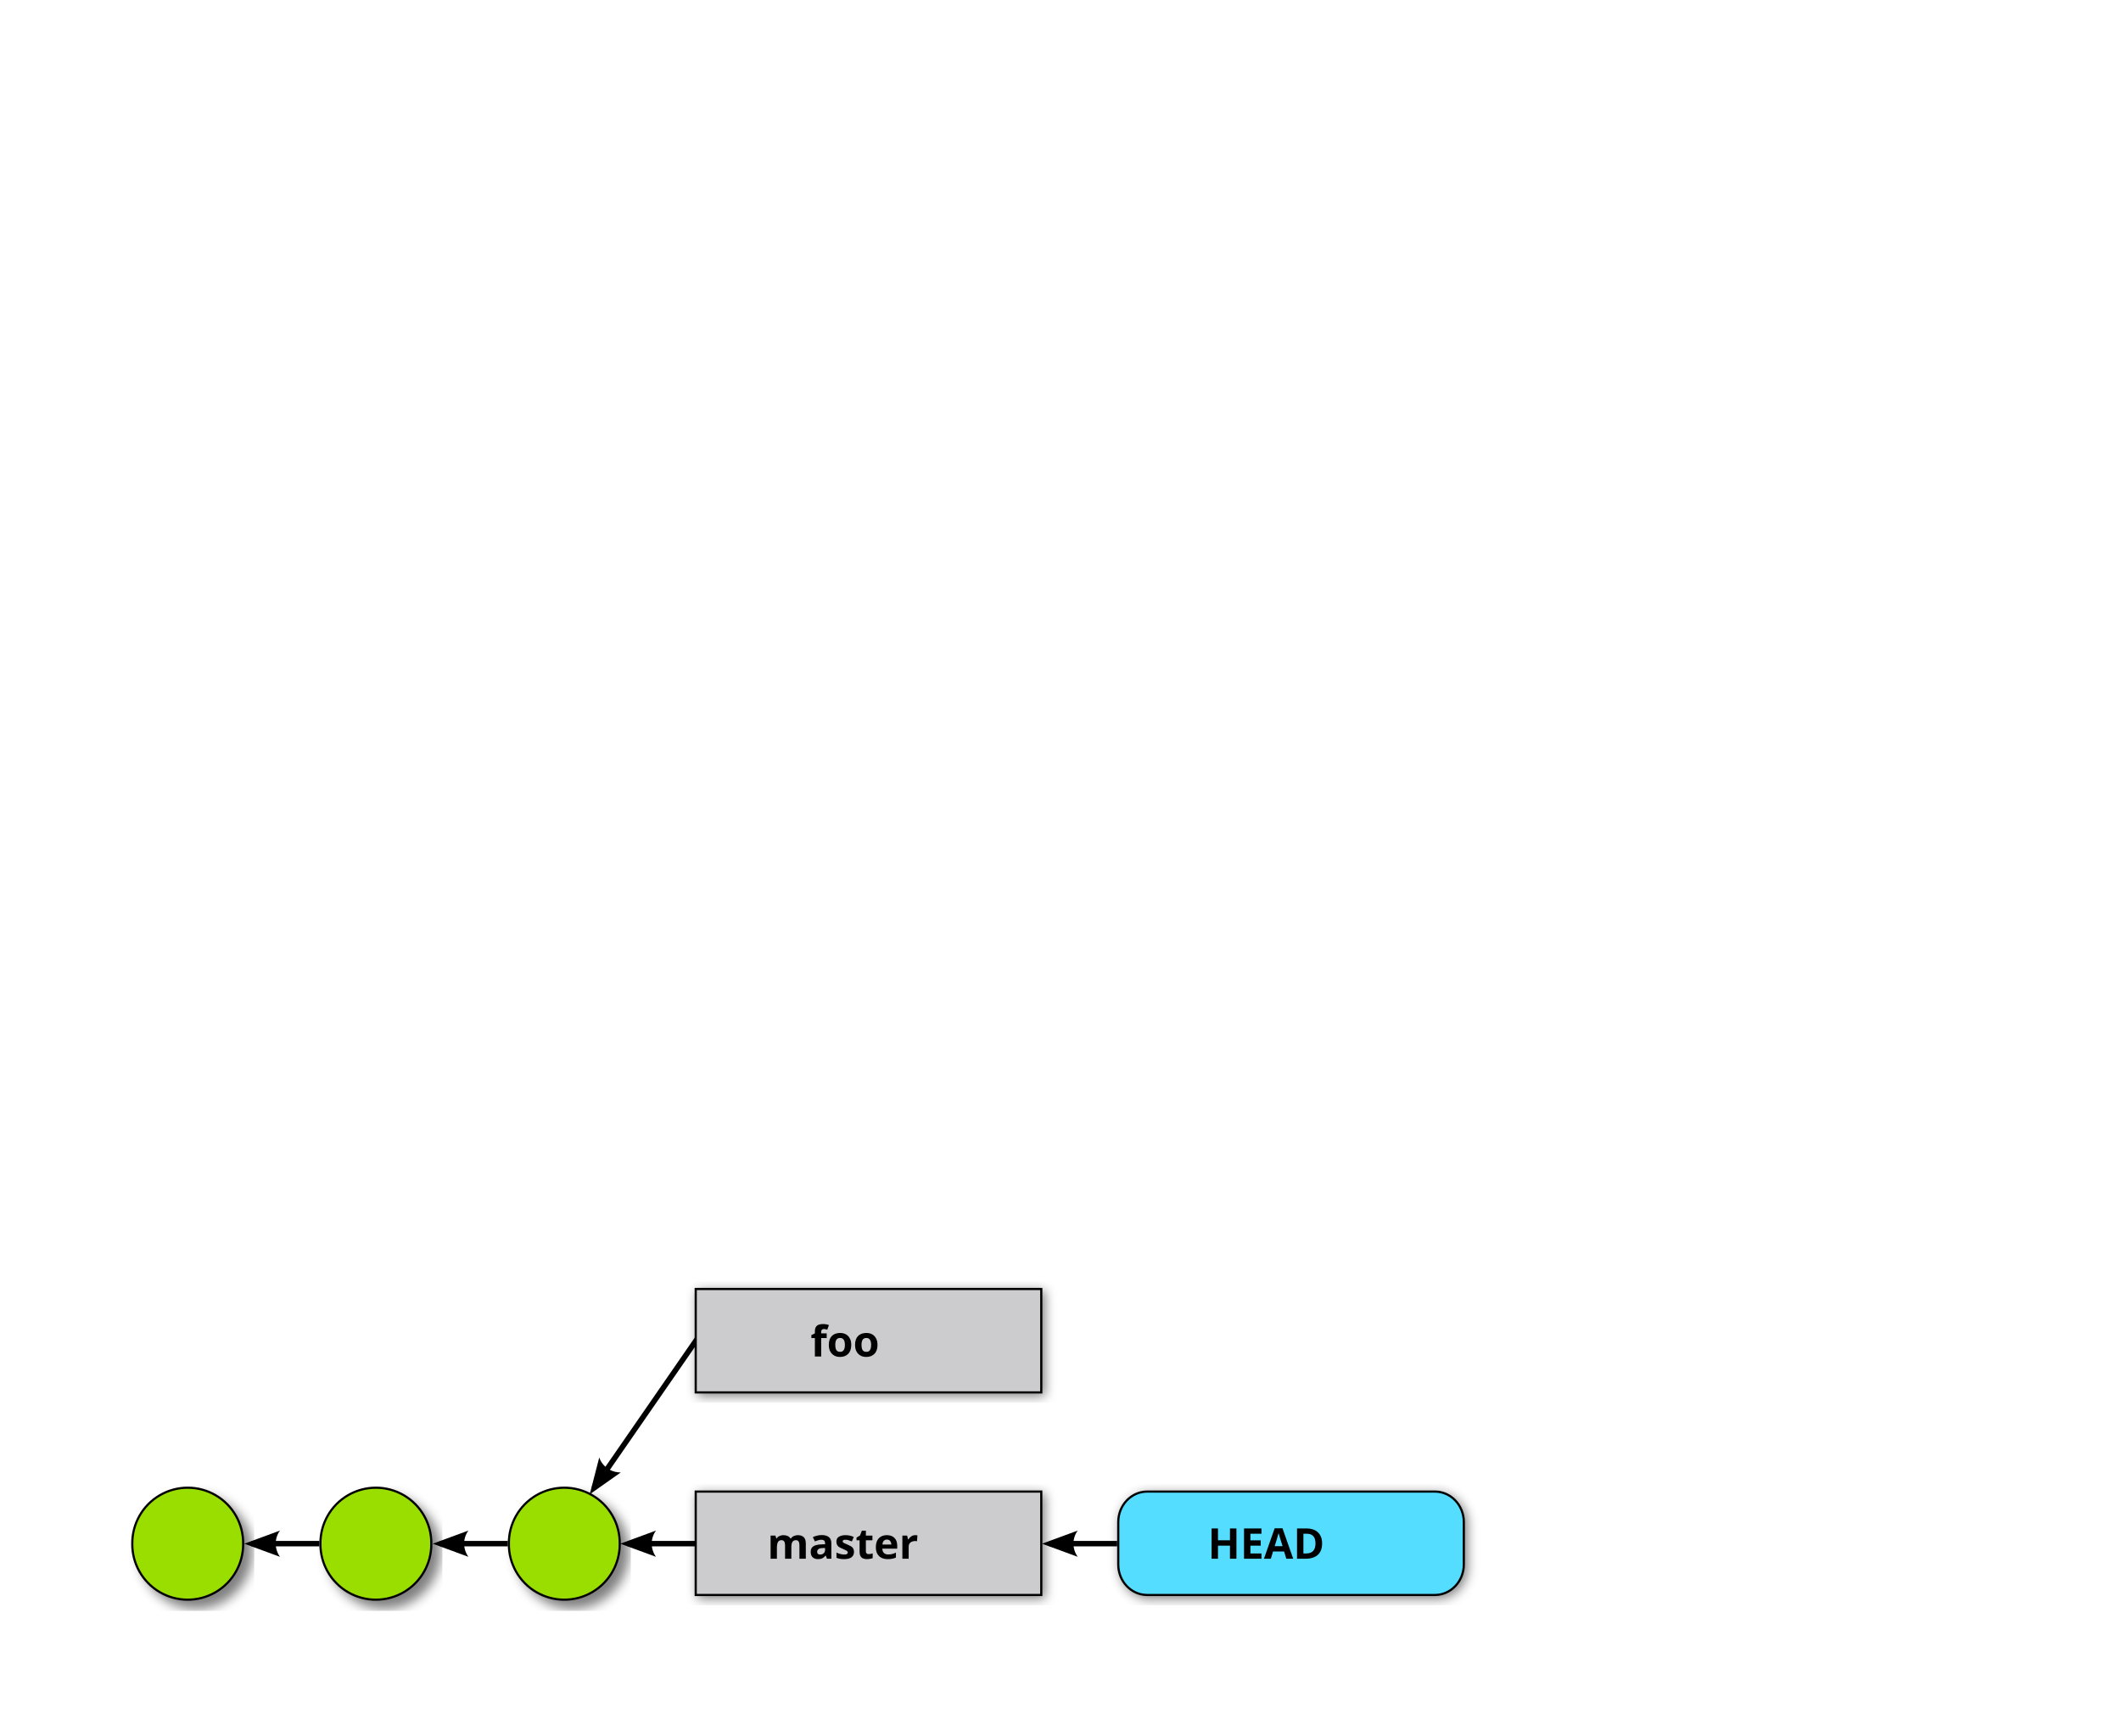
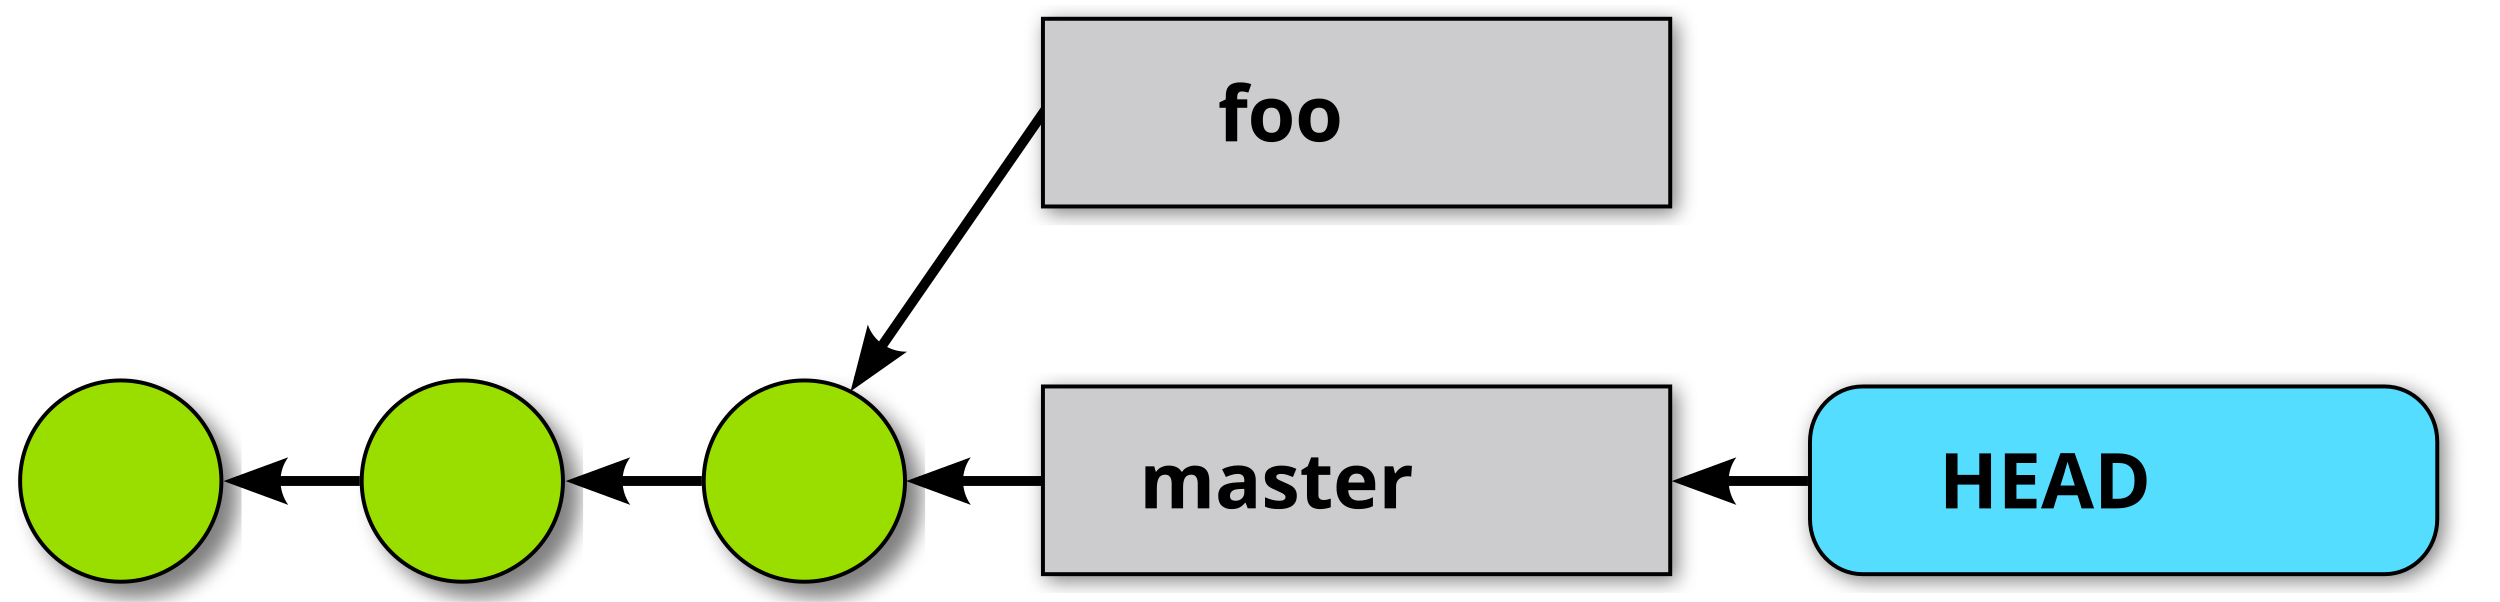
- <svg xmlns="http://www.w3.org/2000/svg" xmlns:ns1="http://www.openswatchbook.org/uri/2009/osb" width="389.764" height="318.898" id="svg2" version="1.1">
+ <svg xmlns="http://www.w3.org/2000/svg" xmlns:ns1="http://www.openswatchbook.org/uri/2009/osb" width="253.075" height="60.925" id="svg2" version="1.1">
  <defs id="defs4">
-     <marker orient="auto" refY="0.0" refX="0.0" id="Arrow2Mend" style="overflow:visible;">
-       <path id="path6502" style="fill-rule:evenodd;stroke-width:0.625;stroke-linejoin:round;" d="M 8.719,4.034 L -2.207,0.016 L 8.719,-4.002 C 6.973,-1.63 6.983,1.616 8.719,4.034 z " transform="scale(0.6) rotate(180) translate(0,0)" />
-     </marker>
-     <marker orient="auto" refY="0.0" refX="0.0" id="Arrow2Send" style="overflow:visible;">
-       <path id="path6508" style="fill-rule:evenodd;stroke-width:0.625;stroke-linejoin:round;" d="M 8.719,4.034 L -2.207,0.016 L 8.719,-4.002 C 6.973,-1.63 6.983,1.616 8.719,4.034 z " transform="scale(0.3) rotate(180) translate(-2.3,0)" />
+     <marker orient="auto" refY="0" refX="0" id="Arrow2Mend" style="overflow:visible">
+       <path id="path6502" style="fill-rule:evenodd;stroke-width:0.625;stroke-linejoin:round" d="M 8.719,4.034 -2.207,0.016 8.719,-4.002 c -1.745,2.372 -1.735,5.617 -6e-7,8.035 z" transform="scale(-0.6)" />
+     </marker>
+     <marker orient="auto" refY="0" refX="0" id="Arrow2Send" style="overflow:visible">
+       <path id="path6508" style="fill-rule:evenodd;stroke-width:0.625;stroke-linejoin:round" d="M 8.719,4.034 -2.207,0.016 8.719,-4.002 c -1.745,2.372 -1.735,5.617 -6e-7,8.035 z" transform="matrix(-0.3,0,0,-0.3,0.69,0)" />
    </marker>
    <marker style="overflow:visible" id="TriangleOutS" refX="0" refY="0" orient="auto">
-       <path transform="scale(0.2,0.2)" style="fill-rule:evenodd;stroke:#000000;stroke-width:1pt" d="m 5.77,0 -8.65,5 0,-10 8.65,5 z" id="path4184" />
+       <path transform="scale(0.2)" style="fill-rule:evenodd;stroke:#000000;stroke-width:1pt" d="M 5.77,0 -2.88,5 V -5 Z" id="path4184" />
    </marker>
    <marker style="overflow:visible" id="TriangleOutL" refX="0" refY="0" orient="auto">
-       <path transform="scale(0.8,0.8)" style="fill-rule:evenodd;stroke:#000000;stroke-width:1pt" d="m 5.77,0 -8.65,5 0,-10 8.65,5 z" id="path4178" />
+       <path transform="scale(0.8)" style="fill-rule:evenodd;stroke:#000000;stroke-width:1pt" d="M 5.77,0 -2.88,5 V -5 Z" id="path4178" />
    </marker>
    <marker style="overflow:visible" id="Arrow1Mend" refX="0" refY="0" orient="auto">
-       <path transform="matrix(-0.4,0,0,-0.4,-4,0)" style="fill-rule:evenodd;stroke:#000000;stroke-width:1pt" d="M 0,0 5,-5 -12.5,0 5,5 0,0 z" id="path4045" />
+       <path transform="matrix(-0.4,0,0,-0.4,-4,0)" style="fill-rule:evenodd;stroke:#000000;stroke-width:1pt" d="M 0,0 5,-5 -12.5,0 5,5 Z" id="path4045" />
    </marker>
    <marker style="overflow:visible" id="Arrow1Lend" refX="0" refY="0" orient="auto">
-       <path transform="matrix(-0.8,0,0,-0.8,-10,0)" style="fill-rule:evenodd;stroke:#000000;stroke-width:1pt" d="M 0,0 5,-5 -12.5,0 5,5 0,0 z" id="path4039" />
+       <path transform="matrix(-0.8,0,0,-0.8,-10,0)" style="fill-rule:evenodd;stroke:#000000;stroke-width:1pt" d="M 0,0 5,-5 -12.5,0 5,5 Z" id="path4039" />
    </marker>
    <marker style="overflow:visible" id="Arrow1Lstart" refX="0" refY="0" orient="auto">
-       <path transform="matrix(0.8,0,0,0.8,10,0)" style="fill-rule:evenodd;stroke:#000000;stroke-width:1pt" d="M 0,0 5,-5 -12.5,0 5,5 0,0 z" id="path4036" />
+       <path transform="matrix(0.8,0,0,0.8,10,0)" style="fill-rule:evenodd;stroke:#000000;stroke-width:1pt" d="M 0,0 5,-5 -12.5,0 5,5 Z" id="path4036" />
    </marker>
    <linearGradient ns1:paint="solid" id="linearGradient4513">
      <stop id="stop4515" offset="0" style="stop-color:#000000;stop-opacity:1;" />
    </linearGradient>
    <marker style="overflow:visible" id="Arrow2Lend" refX="0" refY="0" orient="auto">
      <path transform="matrix(-1.1,0,0,-1.1,-1.1,0)" d="M 8.719,4.034 -2.207,0.016 8.719,-4.002 c -1.745,2.372 -1.735,5.617 -6e-7,8.035 z" style="fill-rule:evenodd;stroke-width:0.625;stroke-linejoin:round" id="path4057" />
    </marker>
    <marker style="overflow:visible" id="Arrow2Lend-7" refX="0" refY="0" orient="auto">
      <path transform="matrix(-1.1,0,0,-1.1,-1.1,0)" d="M 8.719,4.034 -2.207,0.016 8.719,-4.002 c -1.745,2.372 -1.735,5.617 -6e-7,8.035 z" style="fill-rule:evenodd;stroke-width:0.625;stroke-linejoin:round" id="path4057-6" />
    </marker>
    <marker style="overflow:visible" id="TriangleOutS9" refX="0" refY="0" orient="auto">
-       <path transform="scale(0.2,0.2)" style="fill:#deaa87;fill-rule:evenodd;stroke:#deaa87;stroke-width:1pt" d="m 5.77,0 -8.65,5 0,-10 8.65,5 z" id="path6605" />
+       <path transform="scale(0.2)" style="fill:#deaa87;fill-rule:evenodd;stroke:#deaa87;stroke-width:1pt" d="M 5.77,0 -2.88,5 V -5 Z" id="path6605" />
    </marker>
    <marker orient="auto" refY="0" refX="0" id="Arrow2Mend-9" style="overflow:visible">
-       <path id="path6502-2" style="fill-rule:evenodd;stroke-width:0.625;stroke-linejoin:round" d="M 8.719,4.034 -2.207,0.016 8.719,-4.002 c -1.745,2.372 -1.735,5.617 -6e-7,8.035 z" transform="scale(-0.6,-0.6)" />
+       <path id="path6502-2" style="fill-rule:evenodd;stroke-width:0.625;stroke-linejoin:round" d="M 8.719,4.034 -2.207,0.016 8.719,-4.002 c -1.745,2.372 -1.735,5.617 -6e-7,8.035 z" transform="scale(-0.6)" />
    </marker>
    <marker orient="auto" refY="0" refX="0" id="marker3893" style="overflow:visible">
-       <path id="path3895" style="fill-rule:evenodd;stroke-width:0.625;stroke-linejoin:round" d="M 8.719,4.034 -2.207,0.016 8.719,-4.002 c -1.745,2.372 -1.735,5.617 -6e-7,8.035 z" transform="scale(-0.6,-0.6)" />
+       <path id="path3895" style="fill-rule:evenodd;stroke-width:0.625;stroke-linejoin:round" d="M 8.719,4.034 -2.207,0.016 8.719,-4.002 c -1.745,2.372 -1.735,5.617 -6e-7,8.035 z" transform="scale(-0.6)" />
    </marker>
    <marker orient="auto" refY="0" refX="0" id="marker3897" style="overflow:visible">
-       <path id="path3899" style="fill-rule:evenodd;stroke-width:0.625;stroke-linejoin:round" d="M 8.719,4.034 -2.207,0.016 8.719,-4.002 c -1.745,2.372 -1.735,5.617 -6e-7,8.035 z" transform="scale(-0.6,-0.6)" />
+       <path id="path3899" style="fill-rule:evenodd;stroke-width:0.625;stroke-linejoin:round" d="M 8.719,4.034 -2.207,0.016 8.719,-4.002 c -1.745,2.372 -1.735,5.617 -6e-7,8.035 z" transform="scale(-0.6)" />
    </marker>
    <marker orient="auto" refY="0" refX="0" id="marker3901" style="overflow:visible">
-       <path id="path3903" style="fill-rule:evenodd;stroke-width:0.625;stroke-linejoin:round" d="M 8.719,4.034 -2.207,0.016 8.719,-4.002 c -1.745,2.372 -1.735,5.617 -6e-7,8.035 z" transform="scale(-0.6,-0.6)" />
+       <path id="path3903" style="fill-rule:evenodd;stroke-width:0.625;stroke-linejoin:round" d="M 8.719,4.034 -2.207,0.016 8.719,-4.002 c -1.745,2.372 -1.735,5.617 -6e-7,8.035 z" transform="scale(-0.6)" />
    </marker>
    <marker orient="auto" refY="0" refX="0" id="marker3917" style="overflow:visible">
-       <path id="path3919" style="fill-rule:evenodd;stroke-width:0.625;stroke-linejoin:round" d="M 8.719,4.034 -2.207,0.016 8.719,-4.002 c -1.745,2.372 -1.735,5.617 -6e-7,8.035 z" transform="scale(-0.6,-0.6)" />
+       <path id="path3919" style="fill-rule:evenodd;stroke-width:0.625;stroke-linejoin:round" d="M 8.719,4.034 -2.207,0.016 8.719,-4.002 c -1.745,2.372 -1.735,5.617 -6e-7,8.035 z" transform="scale(-0.6)" />
    </marker>
    <marker orient="auto" refY="0" refX="0" id="marker3921" style="overflow:visible">
-       <path id="path3923" style="fill-rule:evenodd;stroke-width:0.625;stroke-linejoin:round" d="M 8.719,4.034 -2.207,0.016 8.719,-4.002 c -1.745,2.372 -1.735,5.617 -6e-7,8.035 z" transform="scale(-0.6,-0.6)" />
+       <path id="path3923" style="fill-rule:evenodd;stroke-width:0.625;stroke-linejoin:round" d="M 8.719,4.034 -2.207,0.016 8.719,-4.002 c -1.745,2.372 -1.735,5.617 -6e-7,8.035 z" transform="scale(-0.6)" />
    </marker>
    <marker orient="auto" refY="0" refX="0" id="marker3925" style="overflow:visible">
-       <path id="path3927" style="fill-rule:evenodd;stroke-width:0.625;stroke-linejoin:round" d="M 8.719,4.034 -2.207,0.016 8.719,-4.002 c -1.745,2.372 -1.735,5.617 -6e-7,8.035 z" transform="scale(-0.6,-0.6)" />
+       <path id="path3927" style="fill-rule:evenodd;stroke-width:0.625;stroke-linejoin:round" d="M 8.719,4.034 -2.207,0.016 8.719,-4.002 c -1.745,2.372 -1.735,5.617 -6e-7,8.035 z" transform="scale(-0.6)" />
    </marker>
    <marker orient="auto" refY="0" refX="0" id="marker3929" style="overflow:visible">
-       <path id="path3931" style="fill-rule:evenodd;stroke-width:0.625;stroke-linejoin:round" d="M 8.719,4.034 -2.207,0.016 8.719,-4.002 c -1.745,2.372 -1.735,5.617 -6e-7,8.035 z" transform="scale(-0.6,-0.6)" />
-     </marker>
-     <filter color-interpolation-filters="sRGB" id="filter5995-5-2">
+       <path id="path3931" style="fill-rule:evenodd;stroke-width:0.625;stroke-linejoin:round" d="M 8.719,4.034 -2.207,0.016 8.719,-4.002 c -1.745,2.372 -1.735,5.617 -6e-7,8.035 z" transform="scale(-0.6)" />
+     </marker>
+     <filter id="filter5995-5-2" style="color-interpolation-filters:sRGB">
      <feFlood flood-opacity="0.5" flood-color="rgb(0,0,0)" result="flood" id="feFlood5997-8-4" />
      <feComposite in="flood" in2="SourceGraphic" operator="in" result="composite1" id="feComposite5999-9-0" />
      <feGaussianBlur stdDeviation="1" result="blur" id="feGaussianBlur6001-2-1" />
      <feOffset dx="1.5" dy="1.5" result="offset" id="feOffset6003-8-4" />
      <feComposite in="SourceGraphic" in2="offset" operator="over" result="composite2" id="feComposite6005-6-2" />
    </filter>
-     <filter color-interpolation-filters="sRGB" id="filter5995-5-2-4">
+     <filter id="filter5995-5-2-4" style="color-interpolation-filters:sRGB">
      <feFlood flood-opacity="0.5" flood-color="rgb(0,0,0)" result="flood" id="feFlood5997-8-4-2" />
      <feComposite in="flood" in2="SourceGraphic" operator="in" result="composite1" id="feComposite5999-9-0-2" />
      <feGaussianBlur stdDeviation="1" result="blur" id="feGaussianBlur6001-2-1-6" />
      <feOffset dx="1.5" dy="1.5" result="offset" id="feOffset6003-8-4-2" />
      <feComposite in="SourceGraphic" in2="offset" operator="over" result="composite2" id="feComposite6005-6-2-6" />
    </filter>
-     <filter color-interpolation-filters="sRGB" id="filter5995-5-2-4-5">
+     <filter id="filter5995-5-2-4-5" style="color-interpolation-filters:sRGB">
      <feFlood flood-opacity="0.5" flood-color="rgb(0,0,0)" result="flood" id="feFlood5997-8-4-2-9" />
      <feComposite in="flood" in2="SourceGraphic" operator="in" result="composite1" id="feComposite5999-9-0-2-3" />
      <feGaussianBlur stdDeviation="1" result="blur" id="feGaussianBlur6001-2-1-6-5" />
      <feOffset dx="1.5" dy="1.5" result="offset" id="feOffset6003-8-4-2-0" />
      <feComposite in="SourceGraphic" in2="offset" operator="over" result="composite2" id="feComposite6005-6-2-6-7" />
    </filter>
-     <filter color-interpolation-filters="sRGB" id="filter5995-5-2-4-57">
+     <filter id="filter5995-5-2-4-57" style="color-interpolation-filters:sRGB">
      <feFlood flood-opacity="0.5" flood-color="rgb(0,0,0)" result="flood" id="feFlood5997-8-4-2-1" />
      <feComposite in="flood" in2="SourceGraphic" operator="in" result="composite1" id="feComposite5999-9-0-2-7" />
      <feGaussianBlur stdDeviation="1" result="blur" id="feGaussianBlur6001-2-1-6-9" />
      <feOffset dx="1.5" dy="1.5" result="offset" id="feOffset6003-8-4-2-09" />
      <feComposite in="SourceGraphic" in2="offset" operator="over" result="composite2" id="feComposite6005-6-2-6-8" />
    </filter>
-     <filter color-interpolation-filters="sRGB" id="filter23421" width="1.2" x="-0.1">
+     <filter id="filter23421" width="1.2" x="-0.1" style="color-interpolation-filters:sRGB">
      <feFlood flood-opacity="0.5" flood-color="rgb(0,0,0)" result="flood" id="feFlood23423" />
      <feComposite in="flood" in2="SourceGraphic" operator="in" result="composite1" id="feComposite23425" />
      <feGaussianBlur stdDeviation="1" result="blur" id="feGaussianBlur23427" />
      <feOffset dx="0.5" dy="0.5" result="offset" id="feOffset23429" />
      <feComposite in="SourceGraphic" in2="offset" operator="over" result="composite2" id="feComposite23431" />
    </filter>
-     <filter color-interpolation-filters="sRGB" id="filter23421-7" width="1.2" x="-0.1">
+     <filter id="filter23421-7" width="1.2" x="-0.1" style="color-interpolation-filters:sRGB">
      <feFlood flood-opacity="0.5" flood-color="rgb(0,0,0)" result="flood" id="feFlood23423-1" />
      <feComposite in="flood" in2="SourceGraphic" operator="in" result="composite1" id="feComposite23425-1" />
      <feGaussianBlur stdDeviation="1" result="blur" id="feGaussianBlur23427-9" />
      <feOffset dx="0.5" dy="0.5" result="offset" id="feOffset23429-3" />
      <feComposite in="SourceGraphic" in2="offset" operator="over" result="composite2" id="feComposite23431-9" />
    </filter>
-     <filter color-interpolation-filters="sRGB" id="filter5995-5-2-4-3">
+     <filter id="filter5995-5-2-4-3" style="color-interpolation-filters:sRGB">
      <feFlood flood-opacity="0.5" flood-color="rgb(0,0,0)" result="flood" id="feFlood5997-8-4-2-5" />
      <feComposite in="flood" in2="SourceGraphic" operator="in" result="composite1" id="feComposite5999-9-0-2-8" />
      <feGaussianBlur stdDeviation="1" result="blur" id="feGaussianBlur6001-2-1-6-6" />
      <feOffset dx="1.5" dy="1.5" result="offset" id="feOffset6003-8-4-2-4" />
      <feComposite in="SourceGraphic" in2="offset" operator="over" result="composite2" id="feComposite6005-6-2-6-0" />
    </filter>
-     <filter color-interpolation-filters="sRGB" id="filter5995-5-2-4-3-6">
+     <filter id="filter5995-5-2-4-3-6" style="color-interpolation-filters:sRGB">
      <feFlood flood-opacity="0.5" flood-color="rgb(0,0,0)" result="flood" id="feFlood5997-8-4-2-5-7" />
      <feComposite in="flood" in2="SourceGraphic" operator="in" result="composite1" id="feComposite5999-9-0-2-8-5" />
      <feGaussianBlur stdDeviation="1" result="blur" id="feGaussianBlur6001-2-1-6-6-9" />
      <feOffset dx="1.5" dy="1.5" result="offset" id="feOffset6003-8-4-2-4-3" />
      <feComposite in="SourceGraphic" in2="offset" operator="over" result="composite2" id="feComposite6005-6-2-6-0-6" />
    </filter>
-     <filter color-interpolation-filters="sRGB" id="filter5995-5-2-4-3-7">
+     <filter id="filter5995-5-2-4-3-7" style="color-interpolation-filters:sRGB">
      <feFlood flood-opacity="0.5" flood-color="rgb(0,0,0)" result="flood" id="feFlood5997-8-4-2-5-1" />
      <feComposite in="flood" in2="SourceGraphic" operator="in" result="composite1" id="feComposite5999-9-0-2-8-4" />
      <feGaussianBlur stdDeviation="1" result="blur" id="feGaussianBlur6001-2-1-6-6-0" />
      <feOffset dx="1.5" dy="1.5" result="offset" id="feOffset6003-8-4-2-4-0" />
      <feComposite in="SourceGraphic" in2="offset" operator="over" result="composite2" id="feComposite6005-6-2-6-0-5" />
    </filter>
-     <filter color-interpolation-filters="sRGB" id="filter5995-5-2-4-9">
+     <filter id="filter5995-5-2-4-9" style="color-interpolation-filters:sRGB">
      <feFlood flood-opacity="0.5" flood-color="rgb(0,0,0)" result="flood" id="feFlood5997-8-4-2-3" />
      <feComposite in="flood" in2="SourceGraphic" operator="in" result="composite1" id="feComposite5999-9-0-2-0" />
      <feGaussianBlur stdDeviation="1" result="blur" id="feGaussianBlur6001-2-1-6-95" />
      <feOffset dx="1.5" dy="1.5" result="offset" id="feOffset6003-8-4-2-1" />
      <feComposite in="SourceGraphic" in2="offset" operator="over" result="composite2" id="feComposite6005-6-2-6-80" />
    </filter>
-     <filter color-interpolation-filters="sRGB" id="filter23421-4" width="1.2" x="-0.1">
+     <filter id="filter23421-4" width="1.2" x="-0.1" style="color-interpolation-filters:sRGB">
      <feFlood flood-opacity="0.5" flood-color="rgb(0,0,0)" result="flood" id="feFlood23423-9" />
      <feComposite in="flood" in2="SourceGraphic" operator="in" result="composite1" id="feComposite23425-3" />
      <feGaussianBlur stdDeviation="1" result="blur" id="feGaussianBlur23427-2" />
      <feOffset dx="0.5" dy="0.5" result="offset" id="feOffset23429-5" />
      <feComposite in="SourceGraphic" in2="offset" operator="over" result="composite2" id="feComposite23431-3" />
    </filter>
-     <filter color-interpolation-filters="sRGB" id="filter23421-1" width="1.2" x="-0.1">
+     <filter id="filter23421-1" width="1.2" x="-0.1" style="color-interpolation-filters:sRGB">
      <feFlood flood-opacity="0.5" flood-color="rgb(0,0,0)" result="flood" id="feFlood23423-11" />
      <feComposite in="flood" in2="SourceGraphic" operator="in" result="composite1" id="feComposite23425-16" />
      <feGaussianBlur stdDeviation="1" result="blur" id="feGaussianBlur23427-98" />
      <feOffset dx="0.5" dy="0.5" result="offset" id="feOffset23429-32" />
      <feComposite in="SourceGraphic" in2="offset" operator="over" result="composite2" id="feComposite23431-4" />
    </filter>
-     <filter color-interpolation-filters="sRGB" id="filter23421-3" width="1.2" x="-0.1">
+     <filter id="filter23421-3" width="1.2" x="-0.1" style="color-interpolation-filters:sRGB">
      <feFlood flood-opacity="0.5" flood-color="rgb(0,0,0)" result="flood" id="feFlood23423-96" />
      <feComposite in="flood" in2="SourceGraphic" operator="in" result="composite1" id="feComposite23425-4" />
      <feGaussianBlur stdDeviation="1" result="blur" id="feGaussianBlur23427-5" />
      <feOffset dx="0.5" dy="0.5" result="offset" id="feOffset23429-6" />
      <feComposite in="SourceGraphic" in2="offset" operator="over" result="composite2" id="feComposite23431-30" />
    </filter>
-     <filter color-interpolation-filters="sRGB" id="filter23421-7-2" width="1.2" x="-0.1">
+     <filter id="filter23421-7-2" width="1.2" x="-0.1" style="color-interpolation-filters:sRGB">
      <feFlood flood-opacity="0.5" flood-color="rgb(0,0,0)" result="flood" id="feFlood23423-1-0" />
      <feComposite in="flood" in2="SourceGraphic" operator="in" result="composite1" id="feComposite23425-1-1" />
      <feGaussianBlur stdDeviation="1" result="blur" id="feGaussianBlur23427-9-6" />
      <feOffset dx="0.5" dy="0.5" result="offset" id="feOffset23429-3-6" />
      <feComposite in="SourceGraphic" in2="offset" operator="over" result="composite2" id="feComposite23431-9-3" />
    </filter>
-     <filter color-interpolation-filters="sRGB" id="filter23421-7-8" width="1.2" x="-0.1">
+     <filter id="filter23421-7-8" width="1.2" x="-0.1" style="color-interpolation-filters:sRGB">
      <feFlood flood-opacity="0.5" flood-color="rgb(0,0,0)" result="flood" id="feFlood23423-1-8" />
      <feComposite in="flood" in2="SourceGraphic" operator="in" result="composite1" id="feComposite23425-1-5" />
      <feGaussianBlur stdDeviation="1" result="blur" id="feGaussianBlur23427-9-60" />
      <feOffset dx="0.5" dy="0.5" result="offset" id="feOffset23429-3-60" />
      <feComposite in="SourceGraphic" in2="offset" operator="over" result="composite2" id="feComposite23431-9-32" />
    </filter>
-     <filter color-interpolation-filters="sRGB" id="filter23421-7-1" width="1.2" x="-0.1">
+     <filter id="filter23421-7-1" width="1.2" x="-0.1" style="color-interpolation-filters:sRGB">
      <feFlood flood-opacity="0.5" flood-color="rgb(0,0,0)" result="flood" id="feFlood23423-1-5" />
      <feComposite in="flood" in2="SourceGraphic" operator="in" result="composite1" id="feComposite23425-1-4" />
      <feGaussianBlur stdDeviation="1" result="blur" id="feGaussianBlur23427-9-7" />
      <feOffset dx="0.5" dy="0.5" result="offset" id="feOffset23429-3-8" />
      <feComposite in="SourceGraphic" in2="offset" operator="over" result="composite2" id="feComposite23431-9-9" />
    </filter>
-     <filter color-interpolation-filters="sRGB" id="filter23421-7-5" width="1.2" x="-0.1">
+     <filter id="filter23421-7-5" width="1.2" x="-0.1" style="color-interpolation-filters:sRGB">
      <feFlood flood-opacity="0.5" flood-color="rgb(0,0,0)" result="flood" id="feFlood23423-1-3" />
      <feComposite in="flood" in2="SourceGraphic" operator="in" result="composite1" id="feComposite23425-1-13" />
      <feGaussianBlur stdDeviation="1" result="blur" id="feGaussianBlur23427-9-73" />
      <feOffset dx="0.5" dy="0.5" result="offset" id="feOffset23429-3-3" />
      <feComposite in="SourceGraphic" in2="offset" operator="over" result="composite2" id="feComposite23431-9-1" />
    </filter>
-     <filter color-interpolation-filters="sRGB" id="filter23421-7-6" width="1.2" x="-0.1">
+     <filter id="filter23421-7-6" width="1.2" x="-0.1" style="color-interpolation-filters:sRGB">
      <feFlood flood-opacity="0.5" flood-color="rgb(0,0,0)" result="flood" id="feFlood23423-1-9" />
      <feComposite in="flood" in2="SourceGraphic" operator="in" result="composite1" id="feComposite23425-1-2" />
      <feGaussianBlur stdDeviation="1" result="blur" id="feGaussianBlur23427-9-9" />
      <feOffset dx="0.5" dy="0.5" result="offset" id="feOffset23429-3-1" />
      <feComposite in="SourceGraphic" in2="offset" operator="over" result="composite2" id="feComposite23431-9-30" />
    </filter>
-     <filter color-interpolation-filters="sRGB" id="filter23421-7-9" width="1.2" x="-0.1">
+     <filter id="filter23421-7-9" width="1.2" x="-0.1" style="color-interpolation-filters:sRGB">
      <feFlood flood-opacity="0.5" flood-color="rgb(0,0,0)" result="flood" id="feFlood23423-1-2" />
      <feComposite in="flood" in2="SourceGraphic" operator="in" result="composite1" id="feComposite23425-1-21" />
      <feGaussianBlur stdDeviation="1" result="blur" id="feGaussianBlur23427-9-5" />
      <feOffset dx="0.5" dy="0.5" result="offset" id="feOffset23429-3-63" />
      <feComposite in="SourceGraphic" in2="offset" operator="over" result="composite2" id="feComposite23431-9-8" />
    </filter>
-     <filter color-interpolation-filters="sRGB" id="filter23421-7-9-0" width="1.2" x="-0.1">
+     <filter id="filter23421-7-9-0" width="1.2" x="-0.1" style="color-interpolation-filters:sRGB">
      <feFlood flood-opacity="0.5" flood-color="rgb(0,0,0)" result="flood" id="feFlood23423-1-2-8" />
      <feComposite in="flood" in2="SourceGraphic" operator="in" result="composite1" id="feComposite23425-1-21-9" />
      <feGaussianBlur stdDeviation="1" result="blur" id="feGaussianBlur23427-9-5-6" />
      <feOffset dx="0.5" dy="0.5" result="offset" id="feOffset23429-3-63-7" />
      <feComposite in="SourceGraphic" in2="offset" operator="over" result="composite2" id="feComposite23431-9-8-7" />
    </filter>
-     <filter color-interpolation-filters="sRGB" id="filter23421-3-8" width="1.2" x="-0.1">
+     <filter id="filter23421-3-8" width="1.2" x="-0.1" style="color-interpolation-filters:sRGB">
      <feFlood flood-opacity="0.5" flood-color="rgb(0,0,0)" result="flood" id="feFlood23423-96-0" />
      <feComposite in="flood" in2="SourceGraphic" operator="in" result="composite1" id="feComposite23425-4-7" />
      <feGaussianBlur stdDeviation="1" result="blur" id="feGaussianBlur23427-5-3" />
      <feOffset dx="0.5" dy="0.5" result="offset" id="feOffset23429-6-2" />
      <feComposite in="SourceGraphic" in2="offset" operator="over" result="composite2" id="feComposite23431-30-8" />
    </filter>
-     <filter color-interpolation-filters="sRGB" id="filter5995-5-2-5">
+     <filter id="filter5995-5-2-5" style="color-interpolation-filters:sRGB">
      <feFlood flood-opacity="0.5" flood-color="rgb(0,0,0)" result="flood" id="feFlood5997-8-4-4" />
      <feComposite in="flood" in2="SourceGraphic" operator="in" result="composite1" id="feComposite5999-9-0-6" />
      <feGaussianBlur stdDeviation="1" result="blur" id="feGaussianBlur6001-2-1-1" />
      <feOffset dx="1.5" dy="1.5" result="offset" id="feOffset6003-8-4-0" />
      <feComposite in="SourceGraphic" in2="offset" operator="over" result="composite2" id="feComposite6005-6-2-5" />
    </filter>
-     <filter color-interpolation-filters="sRGB" id="filter5995-5-2-5-9">
+     <filter id="filter5995-5-2-5-9" style="color-interpolation-filters:sRGB">
      <feFlood flood-opacity="0.5" flood-color="rgb(0,0,0)" result="flood" id="feFlood5997-8-4-4-2" />
      <feComposite in="flood" in2="SourceGraphic" operator="in" result="composite1" id="feComposite5999-9-0-6-9" />
      <feGaussianBlur stdDeviation="1" result="blur" id="feGaussianBlur6001-2-1-1-8" />
      <feOffset dx="1.5" dy="1.5" result="offset" id="feOffset6003-8-4-0-7" />
      <feComposite in="SourceGraphic" in2="offset" operator="over" result="composite2" id="feComposite6005-6-2-5-7" />
    </filter>
-     <filter color-interpolation-filters="sRGB" id="filter5995-5-2-5-1">
+     <filter id="filter5995-5-2-5-1" style="color-interpolation-filters:sRGB">
      <feFlood flood-opacity="0.5" flood-color="rgb(0,0,0)" result="flood" id="feFlood5997-8-4-4-20" />
      <feComposite in="flood" in2="SourceGraphic" operator="in" result="composite1" id="feComposite5999-9-0-6-5" />
      <feGaussianBlur stdDeviation="1" result="blur" id="feGaussianBlur6001-2-1-1-5" />
      <feOffset dx="1.5" dy="1.5" result="offset" id="feOffset6003-8-4-0-9" />
      <feComposite in="SourceGraphic" in2="offset" operator="over" result="composite2" id="feComposite6005-6-2-5-6" />
    </filter>
-     <filter color-interpolation-filters="sRGB" id="filter5995-5-2-5-2">
+     <filter id="filter5995-5-2-5-2" style="color-interpolation-filters:sRGB">
      <feFlood flood-opacity="0.5" flood-color="rgb(0,0,0)" result="flood" id="feFlood5997-8-4-4-5" />
      <feComposite in="flood" in2="SourceGraphic" operator="in" result="composite1" id="feComposite5999-9-0-6-0" />
      <feGaussianBlur stdDeviation="1" result="blur" id="feGaussianBlur6001-2-1-1-4" />
      <feOffset dx="1.5" dy="1.5" result="offset" id="feOffset6003-8-4-0-74" />
      <feComposite in="SourceGraphic" in2="offset" operator="over" result="composite2" id="feComposite6005-6-2-5-1" />
    </filter>
-     <filter color-interpolation-filters="sRGB" id="filter5995-5-2-5-5">
+     <filter id="filter5995-5-2-5-5" style="color-interpolation-filters:sRGB">
      <feFlood flood-opacity="0.5" flood-color="rgb(0,0,0)" result="flood" id="feFlood5997-8-4-4-8" />
      <feComposite in="flood" in2="SourceGraphic" operator="in" result="composite1" id="feComposite5999-9-0-6-8" />
      <feGaussianBlur stdDeviation="1" result="blur" id="feGaussianBlur6001-2-1-1-1" />
      <feOffset dx="1.5" dy="1.5" result="offset" id="feOffset6003-8-4-0-0" />
      <feComposite in="SourceGraphic" in2="offset" operator="over" result="composite2" id="feComposite6005-6-2-5-16" />
    </filter>
-     <filter color-interpolation-filters="sRGB" id="filter5995-5-2-5-0">
+     <filter id="filter5995-5-2-5-0" style="color-interpolation-filters:sRGB">
      <feFlood flood-opacity="0.5" flood-color="rgb(0,0,0)" result="flood" id="feFlood5997-8-4-4-0" />
      <feComposite in="flood" in2="SourceGraphic" operator="in" result="composite1" id="feComposite5999-9-0-6-6" />
      <feGaussianBlur stdDeviation="1" result="blur" id="feGaussianBlur6001-2-1-1-9" />
      <feOffset dx="1.5" dy="1.5" result="offset" id="feOffset6003-8-4-0-73" />
      <feComposite in="SourceGraphic" in2="offset" operator="over" result="composite2" id="feComposite6005-6-2-5-5" />
    </filter>
    <marker orient="auto" refY="0" refX="0" id="Arrow2Mend-8" style="overflow:visible">
-       <path id="path6502-6" style="fill-rule:evenodd;stroke-width:0.625;stroke-linejoin:round" d="M 8.719,4.034 -2.207,0.016 8.719,-4.002 c -1.745,2.372 -1.735,5.617 -6e-7,8.035 z" transform="scale(-0.6,-0.6)" />
+       <path id="path6502-6" style="fill-rule:evenodd;stroke-width:0.625;stroke-linejoin:round" d="M 8.719,4.034 -2.207,0.016 8.719,-4.002 c -1.745,2.372 -1.735,5.617 -6e-7,8.035 z" transform="scale(-0.6)" />
    </marker>
    <marker orient="auto" refY="0" refX="0" id="Arrow2Mend-3" style="overflow:visible">
-       <path id="path6502-5" style="fill-rule:evenodd;stroke-width:0.625;stroke-linejoin:round" d="M 8.719,4.034 -2.207,0.016 8.719,-4.002 c -1.745,2.372 -1.735,5.617 -6e-7,8.035 z" transform="scale(-0.6,-0.6)" />
+       <path id="path6502-5" style="fill-rule:evenodd;stroke-width:0.625;stroke-linejoin:round" d="M 8.719,4.034 -2.207,0.016 8.719,-4.002 c -1.745,2.372 -1.735,5.617 -6e-7,8.035 z" transform="scale(-0.6)" />
    </marker>
    <marker orient="auto" refY="0" refX="0" id="Arrow2Mend-2" style="overflow:visible">
-       <path id="path6502-9" style="fill-rule:evenodd;stroke-width:0.625;stroke-linejoin:round" d="M 8.719,4.034 -2.207,0.016 8.719,-4.002 c -1.745,2.372 -1.735,5.617 -6e-7,8.035 z" transform="scale(-0.6,-0.6)" />
+       <path id="path6502-9" style="fill-rule:evenodd;stroke-width:0.625;stroke-linejoin:round" d="M 8.719,4.034 -2.207,0.016 8.719,-4.002 c -1.745,2.372 -1.735,5.617 -6e-7,8.035 z" transform="scale(-0.6)" />
    </marker>
    <marker orient="auto" refY="0" refX="0" id="Arrow2Mend-4" style="overflow:visible">
-       <path id="path6502-51" style="fill-rule:evenodd;stroke-width:0.625;stroke-linejoin:round" d="M 8.719,4.034 -2.207,0.016 8.719,-4.002 c -1.745,2.372 -1.735,5.617 -6e-7,8.035 z" transform="scale(-0.6,-0.6)" />
+       <path id="path6502-51" style="fill-rule:evenodd;stroke-width:0.625;stroke-linejoin:round" d="M 8.719,4.034 -2.207,0.016 8.719,-4.002 c -1.745,2.372 -1.735,5.617 -6e-7,8.035 z" transform="scale(-0.6)" />
    </marker>
    <marker orient="auto" refY="0" refX="0" id="Arrow2Mend-0" style="overflow:visible">
-       <path id="path6502-23" style="fill-rule:evenodd;stroke-width:0.625;stroke-linejoin:round" d="M 8.719,4.034 -2.207,0.016 8.719,-4.002 c -1.745,2.372 -1.735,5.617 -6e-7,8.035 z" transform="scale(-0.6,-0.6)" />
+       <path id="path6502-23" style="fill-rule:evenodd;stroke-width:0.625;stroke-linejoin:round" d="M 8.719,4.034 -2.207,0.016 8.719,-4.002 c -1.745,2.372 -1.735,5.617 -6e-7,8.035 z" transform="scale(-0.6)" />
    </marker>
    <marker orient="auto" refY="0" refX="0" id="Arrow2Mend-80" style="overflow:visible">
-       <path id="path6502-57" style="fill-rule:evenodd;stroke-width:0.625;stroke-linejoin:round" d="M 8.719,4.034 -2.207,0.016 8.719,-4.002 c -1.745,2.372 -1.735,5.617 -6e-7,8.035 z" transform="scale(-0.6,-0.6)" />
-     </marker>
-     <filter color-interpolation-filters="sRGB" id="filter5995-5-2-5-1-4">
+       <path id="path6502-57" style="fill-rule:evenodd;stroke-width:0.625;stroke-linejoin:round" d="M 8.719,4.034 -2.207,0.016 8.719,-4.002 c -1.745,2.372 -1.735,5.617 -6e-7,8.035 z" transform="scale(-0.6)" />
+     </marker>
+     <filter id="filter5995-5-2-5-1-4" style="color-interpolation-filters:sRGB">
      <feFlood flood-opacity="0.5" flood-color="rgb(0,0,0)" result="flood" id="feFlood5997-8-4-4-20-9" />
      <feComposite in="flood" in2="SourceGraphic" operator="in" result="composite1" id="feComposite5999-9-0-6-5-9" />
      <feGaussianBlur stdDeviation="1" result="blur" id="feGaussianBlur6001-2-1-1-5-7" />
      <feOffset dx="1.5" dy="1.5" result="offset" id="feOffset6003-8-4-0-9-6" />
      <feComposite in="SourceGraphic" in2="offset" operator="over" result="composite2" id="feComposite6005-6-2-5-6-2" />
    </filter>
-     <filter color-interpolation-filters="sRGB" id="filter5995-5-2-5-1-6">
+     <filter id="filter5995-5-2-5-1-6" style="color-interpolation-filters:sRGB">
      <feFlood flood-opacity="0.5" flood-color="rgb(0,0,0)" result="flood" id="feFlood5997-8-4-4-20-2" />
      <feComposite in="flood" in2="SourceGraphic" operator="in" result="composite1" id="feComposite5999-9-0-6-5-8" />
      <feGaussianBlur stdDeviation="1" result="blur" id="feGaussianBlur6001-2-1-1-5-0" />
      <feOffset dx="1.5" dy="1.5" result="offset" id="feOffset6003-8-4-0-9-3" />
      <feComposite in="SourceGraphic" in2="offset" operator="over" result="composite2" id="feComposite6005-6-2-5-6-4" />
    </filter>
    <marker orient="auto" refY="0" refX="0" id="Arrow2Mend-1" style="overflow:visible">
-       <path id="path6502-4" style="fill-rule:evenodd;stroke-width:0.625;stroke-linejoin:round" d="M 8.719,4.034 -2.207,0.016 8.719,-4.002 c -1.745,2.372 -1.735,5.617 -6e-7,8.035 z" transform="scale(-0.6,-0.6)" />
-     </marker>
-     <filter color-interpolation-filters="sRGB" id="filter23421-7-9-2" width="1.2" x="-0.1">
+       <path id="path6502-4" style="fill-rule:evenodd;stroke-width:0.625;stroke-linejoin:round" d="M 8.719,4.034 -2.207,0.016 8.719,-4.002 c -1.745,2.372 -1.735,5.617 -6e-7,8.035 z" transform="scale(-0.6)" />
+     </marker>
+     <filter id="filter23421-7-9-2" width="1.2" x="-0.1" style="color-interpolation-filters:sRGB">
      <feFlood flood-opacity="0.5" flood-color="rgb(0,0,0)" result="flood" id="feFlood23423-1-2-81" />
      <feComposite in="flood" in2="SourceGraphic" operator="in" result="composite1" id="feComposite23425-1-21-2" />
      <feGaussianBlur stdDeviation="1" result="blur" id="feGaussianBlur23427-9-5-8" />
      <feOffset dx="0.5" dy="0.5" result="offset" id="feOffset23429-3-63-3" />
      <feComposite in="SourceGraphic" in2="offset" operator="over" result="composite2" id="feComposite23431-9-8-74" />
    </filter>
-     <filter color-interpolation-filters="sRGB" id="filter5995-5-2-43">
+     <filter id="filter5995-5-2-43" style="color-interpolation-filters:sRGB">
      <feFlood flood-opacity="0.5" flood-color="rgb(0,0,0)" result="flood" id="feFlood5997-8-4-87" />
      <feComposite in="flood" in2="SourceGraphic" operator="in" result="composite1" id="feComposite5999-9-0-3" />
      <feGaussianBlur stdDeviation="1" result="blur" id="feGaussianBlur6001-2-1-18" />
      <feOffset dx="1.5" dy="1.5" result="offset" id="feOffset6003-8-4-08" />
      <feComposite in="SourceGraphic" in2="offset" operator="over" result="composite2" id="feComposite6005-6-2-60" />
    </filter>
-     <filter color-interpolation-filters="sRGB" id="filter5995-5-2-43-3">
+     <filter id="filter5995-5-2-43-3" style="color-interpolation-filters:sRGB">
      <feFlood flood-opacity="0.5" flood-color="rgb(0,0,0)" result="flood" id="feFlood5997-8-4-87-3" />
      <feComposite in="flood" in2="SourceGraphic" operator="in" result="composite1" id="feComposite5999-9-0-3-7" />
      <feGaussianBlur stdDeviation="1" result="blur" id="feGaussianBlur6001-2-1-18-3" />
      <feOffset dx="1.5" dy="1.5" result="offset" id="feOffset6003-8-4-08-3" />
      <feComposite in="SourceGraphic" in2="offset" operator="over" result="composite2" id="feComposite6005-6-2-60-8" />
    </filter>
  </defs>
-   <g transform="translate(0,-733.4651)" id="layer1">
+   <g transform="translate(-22.2723,-968.4129)" id="layer1">
    <path id="path12169-6" d="m 128.369,979.116 -19.251,27.823" style="fill:none;stroke:#000000;stroke-width:1px;stroke-linecap:butt;stroke-linejoin:miter;stroke-opacity:1;marker-start:none;marker-end:url(#Arrow2Mend)" />
-     <g transform="translate(19.50745,37.47321)" id="text4539" style="font-size:40px;font-style:normal;font-weight:normal;line-height:125%;letter-spacing:0px;word-spacing:0px;fill:#000000;fill-opacity:1;stroke:none;font-family:Sans" />
-     <flowRoot xml:space="preserve" id="flowRoot4099" style="fill:black;stroke:none;stroke-opacity:1;stroke-width:1px;stroke-linejoin:miter;stroke-linecap:butt;fill-opacity:1;font-family:Sans;font-style:normal;font-weight:normal;font-size:40px;line-height:125%;letter-spacing:0px;word-spacing:0px">
-       <flowRegion id="flowRegion4101">
-         <rect id="rect4103" width="1182.668" height="487.172" x="-115.105" y="-166.653" />
-       </flowRegion>
-       <flowPara id="flowPara4105" />
-     </flowRoot>
-     <rect ry="0" rx="0" y="1007.535" x="127.849" height="19" width="63.5" id="rect5392" style="color:#000000;fill:#cccccf;fill-opacity:1;fill-rule:nonzero;stroke:#000000;stroke-width:0.4;stroke-linecap:butt;stroke-linejoin:miter;stroke-miterlimit:4;stroke-opacity:1;stroke-dasharray:none;stroke-dashoffset:0;marker:none;visibility:visible;display:inline;overflow:visible;filter:url(#filter23421-4);enable-background:accumulate" />
-     <text id="text5388-9" y="1019.871" x="159.291" style="font-size:6.795px;font-style:normal;font-variant:normal;font-weight:normal;font-stretch:normal;text-align:center;line-height:125%;letter-spacing:0px;word-spacing:0px;text-anchor:middle;fill:#000000;fill-opacity:1;stroke:none;font-family:STIX;-inkscape-font-specification:STIX" xml:space="preserve">
-       <tspan style="font-size:7.791px;font-style:normal;font-variant:normal;font-weight:bold;font-stretch:normal;text-align:center;text-anchor:middle;fill:#000000;font-family:Sans;-inkscape-font-specification:Sans Bold" y="1019.871" x="159.291" id="tspan5390-1">master</tspan>
+     <g transform="translate(19.50745,37.47321)" id="text4539" style="font-style:normal;font-weight:normal;font-size:40px;line-height:125%;font-family:Sans;letter-spacing:0px;word-spacing:0px;fill:#000000;fill-opacity:1;stroke:none" />
+     <rect ry="0" rx="0" y="1007.535" x="127.849" height="19" width="63.5" id="rect5392" style="color:#000000;display:inline;overflow:visible;visibility:visible;fill:#cccccf;fill-opacity:1;fill-rule:nonzero;stroke:#000000;stroke-width:0.4;stroke-linecap:butt;stroke-linejoin:miter;stroke-miterlimit:4;stroke-dasharray:none;stroke-dashoffset:0;stroke-opacity:1;marker:none;filter:url(#filter23421-4);enable-background:accumulate" />
+     <text id="text5388-9" y="1019.871" x="159.291" style="font-style:normal;font-variant:normal;font-weight:normal;font-stretch:normal;line-height:0%;font-family:STIX;-inkscape-font-specification:STIX;text-align:center;letter-spacing:0px;word-spacing:0px;text-anchor:middle;fill:#000000;fill-opacity:1;stroke:none" xml:space="preserve">
+       <tspan style="font-style:normal;font-variant:normal;font-weight:bold;font-stretch:normal;font-size:7.791px;line-height:1.25;font-family:sans-serif;-inkscape-font-specification:'Sans Bold';text-align:center;text-anchor:middle;fill:#000000" y="1019.871" x="159.291" id="tspan5390-1">master</tspan>
    </text>
-     <rect style="color:#000000;fill:#cccccf;fill-opacity:1;fill-rule:nonzero;stroke:#000000;stroke-width:0.4;stroke-linecap:butt;stroke-linejoin:miter;stroke-miterlimit:4;stroke-opacity:1;stroke-dasharray:none;stroke-dashoffset:0;marker:none;visibility:visible;display:inline;overflow:visible;filter:url(#filter23421-1);enable-background:accumulate" id="rect7937" width="63.5" height="19" x="127.849" y="970.313" rx="0" ry="0" />
-     <text xml:space="preserve" style="font-size:6.795px;font-style:normal;font-variant:normal;font-weight:normal;font-stretch:normal;text-align:center;line-height:125%;letter-spacing:0px;word-spacing:0px;text-anchor:middle;fill:#000000;fill-opacity:1;stroke:none;font-family:STIX;-inkscape-font-specification:STIX" x="159.694" y="982.717" id="text7939">
-       <tspan id="tspan7941" x="159.694" y="982.717" style="font-size:7.791px;font-style:normal;font-variant:normal;font-weight:bold;font-stretch:normal;text-align:center;text-anchor:middle;fill:#000000;font-family:Sans;-inkscape-font-specification:Sans Bold">foo</tspan>
+     <rect style="color:#000000;display:inline;overflow:visible;visibility:visible;fill:#cccccf;fill-opacity:1;fill-rule:nonzero;stroke:#000000;stroke-width:0.4;stroke-linecap:butt;stroke-linejoin:miter;stroke-miterlimit:4;stroke-dasharray:none;stroke-dashoffset:0;stroke-opacity:1;marker:none;filter:url(#filter23421-1);enable-background:accumulate" id="rect7937" width="63.5" height="19" x="127.849" y="970.313" rx="0" ry="0" />
+     <text xml:space="preserve" style="font-style:normal;font-variant:normal;font-weight:normal;font-stretch:normal;line-height:0%;font-family:STIX;-inkscape-font-specification:STIX;text-align:center;letter-spacing:0px;word-spacing:0px;text-anchor:middle;fill:#000000;fill-opacity:1;stroke:none" x="159.694" y="982.717" id="text7939">
+       <tspan id="tspan7941" x="159.694" y="982.717" style="font-style:normal;font-variant:normal;font-weight:bold;font-stretch:normal;font-size:7.791px;line-height:1.25;font-family:sans-serif;-inkscape-font-specification:'Sans Bold';text-align:center;text-anchor:middle;fill:#000000">foo</tspan>
    </text>
-     <path style="opacity:1;color:#000000;fill:#9ade00;fill-opacity:1;fill-rule:nonzero;stroke:#000000;stroke-width:0.4;stroke-linecap:butt;stroke-linejoin:miter;stroke-miterlimit:4;stroke-opacity:1;stroke-dasharray:none;stroke-dashoffset:0;marker:none;visibility:visible;display:inline;overflow:visible;filter:url(#filter5995-5-2-5);enable-background:accumulate" id="path11892" d="m 95.812,280.148 a 10.188,10.188 0 1 1 -20.375,0 10.188,10.188 0 1 1 20.375,0 z" transform="translate(-51.1277,736.9651)" />
-     <path style="fill:none;stroke:#000000;stroke-width:1px;stroke-linecap:butt;stroke-linejoin:miter;stroke-opacity:1;marker-start:none;marker-end:url(#Arrow2Mend)" d="m 93.32,1017.103 -12.476,0" id="path7901" />
-     <path style="opacity:1;color:#000000;fill:#9ade00;fill-opacity:1;fill-rule:nonzero;stroke:#000000;stroke-width:0.4;stroke-linecap:butt;stroke-linejoin:miter;stroke-miterlimit:4;stroke-opacity:1;stroke-dasharray:none;stroke-dashoffset:0;marker:none;visibility:visible;display:inline;overflow:visible;filter:url(#filter5995-5-2-5-9);enable-background:accumulate" id="path11892-6" d="m 95.812,280.148 a 10.188,10.188 0 1 1 -20.375,0 10.188,10.188 0 1 1 20.375,0 z" transform="translate(18.07307,736.9651)" />
+     <circle style="color:#000000;display:inline;overflow:visible;visibility:visible;opacity:1;fill:#9ade00;fill-opacity:1;fill-rule:nonzero;stroke:#000000;stroke-width:0.4;stroke-linecap:butt;stroke-linejoin:miter;stroke-miterlimit:4;stroke-dasharray:none;stroke-dashoffset:0;stroke-opacity:1;marker:none;filter:url(#filter5995-5-2-5);enable-background:accumulate" id="path11892" transform="translate(-51.1277,736.9651)" cx="85.625" cy="280.148" r="10.188" />
+     <path style="fill:none;stroke:#000000;stroke-width:1px;stroke-linecap:butt;stroke-linejoin:miter;stroke-opacity:1;marker-start:none;marker-end:url(#Arrow2Mend)" d="M 93.32,1017.103 H 80.844" id="path7901" />
+     <circle style="color:#000000;display:inline;overflow:visible;visibility:visible;opacity:1;fill:#9ade00;fill-opacity:1;fill-rule:nonzero;stroke:#000000;stroke-width:0.4;stroke-linecap:butt;stroke-linejoin:miter;stroke-miterlimit:4;stroke-dasharray:none;stroke-dashoffset:0;stroke-opacity:1;marker:none;filter:url(#filter5995-5-2-5-9);enable-background:accumulate" id="path11892-6" transform="translate(18.07307,736.9651)" cx="85.625" cy="280.148" r="10.188" />
    <g id="g12150" transform="translate(0,-24.39518)" />
-     <path id="path5163" d="m 58.695,1017.103 -12.476,0" style="fill:none;stroke:#000000;stroke-width:1px;stroke-linecap:butt;stroke-linejoin:miter;stroke-opacity:1;marker-start:none;marker-end:url(#Arrow2Mend)" />
-     <path transform="translate(-16.55193,736.9651)" d="m 95.812,280.148 a 10.188,10.188 0 1 1 -20.375,0 10.188,10.188 0 1 1 20.375,0 z" id="path5165" style="opacity:1;color:#000000;fill:#9ade00;fill-opacity:1;fill-rule:nonzero;stroke:#000000;stroke-width:0.4;stroke-linecap:butt;stroke-linejoin:miter;stroke-miterlimit:4;stroke-opacity:1;stroke-dasharray:none;stroke-dashoffset:0;marker:none;visibility:visible;display:inline;overflow:visible;filter:url(#filter5995-5-2-5-9);enable-background:accumulate" />
-     <path id="path6547" d="m 127.791,1017.103 -12.476,0" style="fill:none;stroke:#000000;stroke-width:1px;stroke-linecap:butt;stroke-linejoin:miter;stroke-opacity:1;marker-start:none;marker-end:url(#Arrow2Mend)" />
-     <rect style="color:#000000;fill:#55ddff;fill-opacity:1;fill-rule:nonzero;stroke:#000000;stroke-width:0.4;stroke-linecap:butt;stroke-linejoin:miter;stroke-miterlimit:4;stroke-opacity:1;stroke-dasharray:none;stroke-dashoffset:0;marker:none;visibility:visible;display:inline;overflow:visible;filter:url(#filter23421-7-9-2);enable-background:accumulate" id="rect4409-3" width="63.5" height="19" x="205.497" y="1007.535" rx="5.32" ry="5.598" />
-     <text id="text7945" y="1019.875" x="237.093" style="font-size:6.795px;font-style:normal;font-variant:normal;font-weight:normal;font-stretch:normal;text-align:center;line-height:125%;letter-spacing:0px;word-spacing:0px;text-anchor:middle;fill:#000000;fill-opacity:1;stroke:none;font-family:STIX;-inkscape-font-specification:STIX" xml:space="preserve">
-       <tspan style="font-size:7.791px;font-style:normal;font-variant:normal;font-weight:bold;font-stretch:normal;text-align:center;text-anchor:middle;fill:#000000;font-family:Sans;-inkscape-font-specification:Sans Bold" y="1019.875" x="237.093" id="tspan7947">HEAD</tspan>
+     <path id="path5163" d="M 58.695,1017.103 H 46.219" style="fill:none;stroke:#000000;stroke-width:1px;stroke-linecap:butt;stroke-linejoin:miter;stroke-opacity:1;marker-start:none;marker-end:url(#Arrow2Mend)" />
+     <circle transform="translate(-16.55193,736.9651)" id="path5165" style="color:#000000;display:inline;overflow:visible;visibility:visible;opacity:1;fill:#9ade00;fill-opacity:1;fill-rule:nonzero;stroke:#000000;stroke-width:0.4;stroke-linecap:butt;stroke-linejoin:miter;stroke-miterlimit:4;stroke-dasharray:none;stroke-dashoffset:0;stroke-opacity:1;marker:none;filter:url(#filter5995-5-2-5-9);enable-background:accumulate" cx="85.625" cy="280.148" r="10.188" />
+     <path id="path6547" d="M 127.791,1017.103 H 115.316" style="fill:none;stroke:#000000;stroke-width:1px;stroke-linecap:butt;stroke-linejoin:miter;stroke-opacity:1;marker-start:none;marker-end:url(#Arrow2Mend)" />
+     <rect style="color:#000000;display:inline;overflow:visible;visibility:visible;fill:#55ddff;fill-opacity:1;fill-rule:nonzero;stroke:#000000;stroke-width:0.4;stroke-linecap:butt;stroke-linejoin:miter;stroke-miterlimit:4;stroke-dasharray:none;stroke-dashoffset:0;stroke-opacity:1;marker:none;filter:url(#filter23421-7-9-2);enable-background:accumulate" id="rect4409-3" width="63.5" height="19" x="205.497" y="1007.535" rx="5.32" ry="5.598" />
+     <text id="text7945" y="1019.875" x="237.093" style="font-style:normal;font-variant:normal;font-weight:normal;font-stretch:normal;line-height:0%;font-family:STIX;-inkscape-font-specification:STIX;text-align:center;letter-spacing:0px;word-spacing:0px;text-anchor:middle;fill:#000000;fill-opacity:1;stroke:none" xml:space="preserve">
+       <tspan style="font-style:normal;font-variant:normal;font-weight:bold;font-stretch:normal;font-size:7.791px;line-height:1.25;font-family:sans-serif;-inkscape-font-specification:'Sans Bold';text-align:center;text-anchor:middle;fill:#000000" y="1019.875" x="237.093" id="tspan7947">HEAD</tspan>
    </text>
-     <path style="fill:none;stroke:#000000;stroke-width:1px;stroke-linecap:butt;stroke-linejoin:miter;stroke-opacity:1;marker-start:none;marker-end:url(#Arrow2Mend)" d="m 205.291,1017.103 -12.476,0" id="path15068" />
+     <path style="fill:none;stroke:#000000;stroke-width:1px;stroke-linecap:butt;stroke-linejoin:miter;stroke-opacity:1;marker-start:none;marker-end:url(#Arrow2Mend)" d="M 205.291,1017.103 H 192.816" id="path15068" />
  </g>
</svg>
